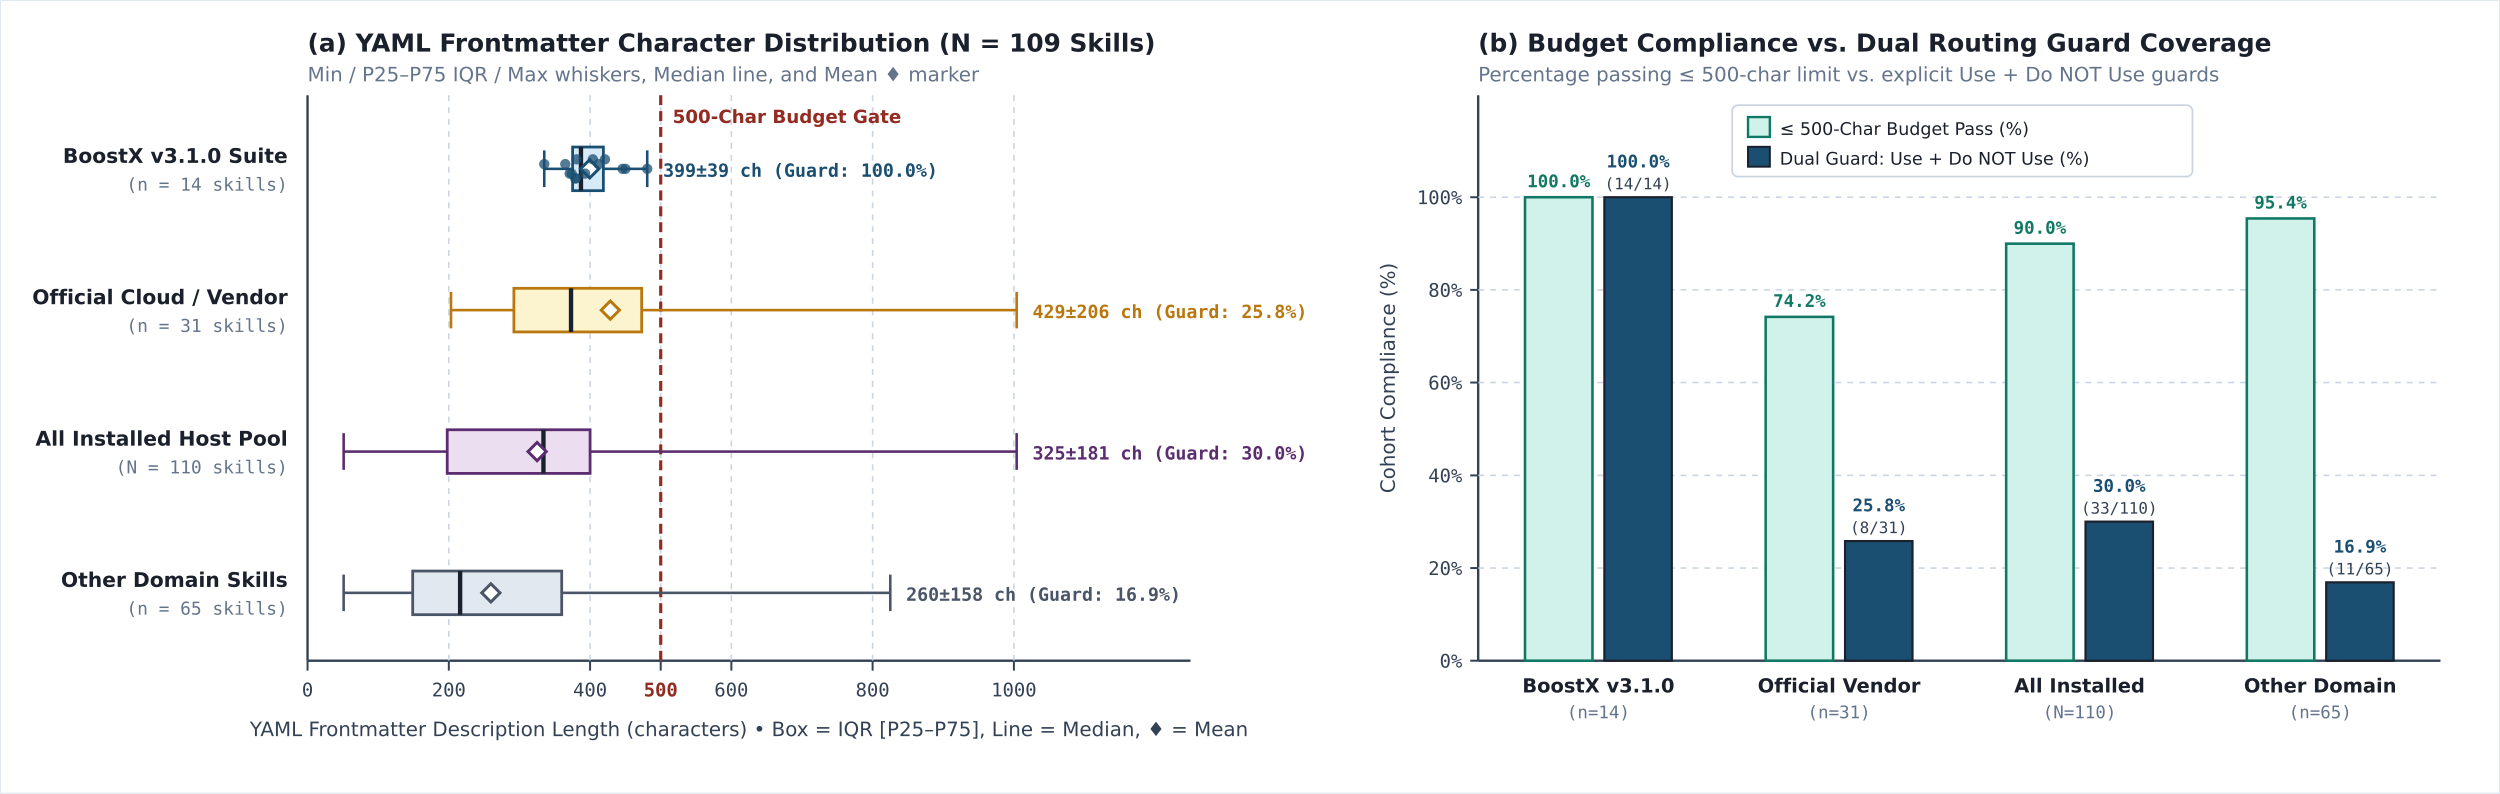
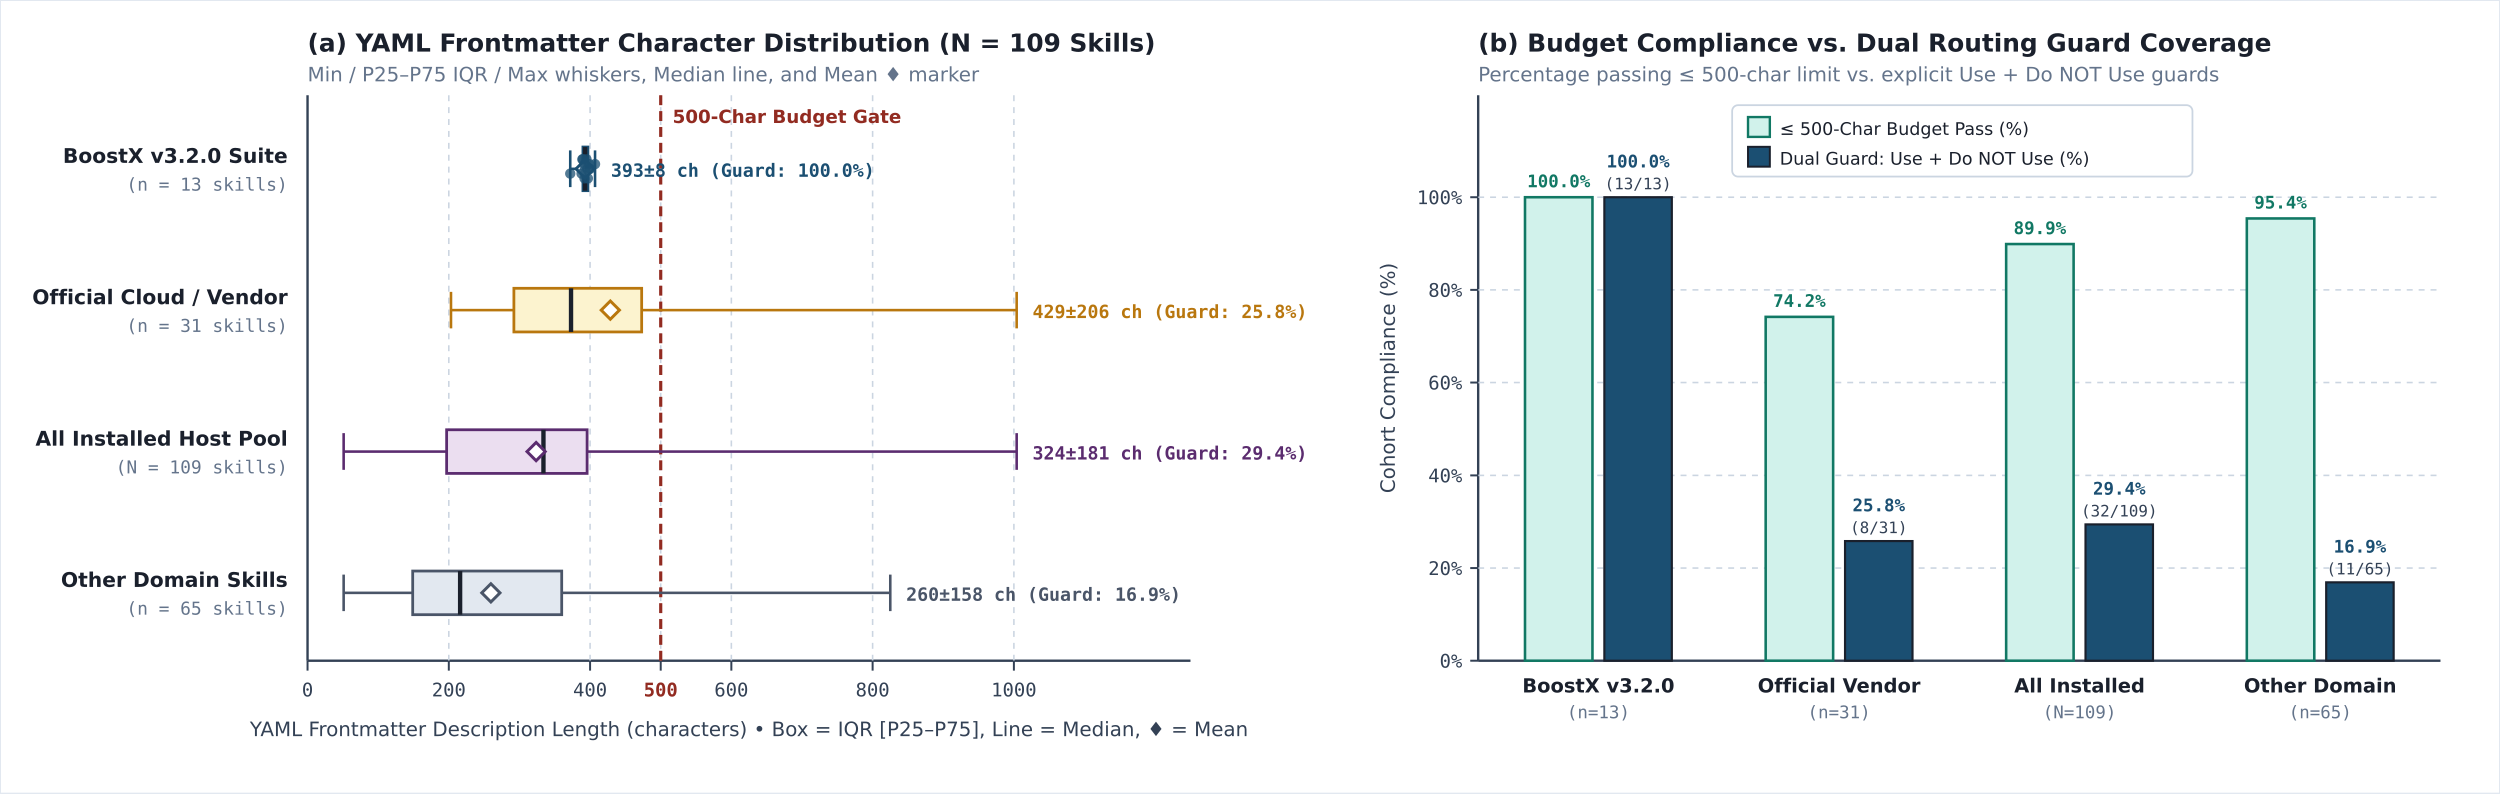
<svg xmlns="http://www.w3.org/2000/svg" viewBox="0 0 1260 400" width="100%" height="100%">
  <rect x="0" y="0" width="1260" height="400" fill="#FFFFFF" stroke="#E2E8F0" stroke-width="1" />
  <text x="155.0" y="26.0" font-family="'DejaVu Sans', 'Arial', 'Helvetica', sans-serif" font-size="12.5" font-weight="bold" fill="#1A202C" text-anchor="start">(a) YAML Frontmatter Character Distribution (N = 109 Skills)</text>
  <text x="155.0" y="41.0" font-family="'DejaVu Sans', 'Arial', 'Helvetica', sans-serif" font-size="10.0" font-weight="normal" fill="#64748B" text-anchor="start">Min / P25–P75 IQR / Max whiskers, Median line, and Mean ♦ marker</text>
  <line x1="155.0" y1="333.0" x2="600.0" y2="333.0" stroke="#334155" stroke-width="1.2" />
  <line x1="155.0" y1="48.0" x2="155.0" y2="333.0" stroke="#334155" stroke-width="1.2" />
  <line x1="155.0" y1="333.0" x2="155.0" y2="338.0" stroke="#334155" stroke-width="1.0" />
  <text x="155.0" y="351.0" font-family="'DejaVu Sans Mono', 'Consolas', monospace" font-size="9.5" font-weight="normal" fill="#334155" text-anchor="middle">0</text>
  <line x1="226.2" y1="48.0" x2="226.2" y2="333.0" stroke="#CBD5E1" stroke-width="0.8" stroke-dasharray="3 3" />
  <line x1="226.2" y1="333.0" x2="226.2" y2="338.0" stroke="#334155" stroke-width="1.0" />
  <text x="226.2" y="351.0" font-family="'DejaVu Sans Mono', 'Consolas', monospace" font-size="9.5" font-weight="normal" fill="#334155" text-anchor="middle">200</text>
  <line x1="297.4" y1="48.0" x2="297.4" y2="333.0" stroke="#CBD5E1" stroke-width="0.8" stroke-dasharray="3 3" />
  <line x1="297.4" y1="333.0" x2="297.4" y2="338.0" stroke="#334155" stroke-width="1.0" />
  <text x="297.4" y="351.0" font-family="'DejaVu Sans Mono', 'Consolas', monospace" font-size="9.5" font-weight="normal" fill="#334155" text-anchor="middle">400</text>
  <line x1="333.0" y1="48.0" x2="333.0" y2="333.0" stroke="#CBD5E1" stroke-width="0.8" stroke-dasharray="3 3" />
  <line x1="333.0" y1="333.0" x2="333.0" y2="338.0" stroke="#334155" stroke-width="1.0" />
  <text x="333.0" y="351.0" font-family="'DejaVu Sans Mono', 'Consolas', monospace" font-size="9.5" font-weight="bold" fill="#922B21" text-anchor="middle">500</text>
  <line x1="368.6" y1="48.0" x2="368.6" y2="333.0" stroke="#CBD5E1" stroke-width="0.8" stroke-dasharray="3 3" />
  <line x1="368.6" y1="333.0" x2="368.6" y2="338.0" stroke="#334155" stroke-width="1.0" />
  <text x="368.6" y="351.0" font-family="'DejaVu Sans Mono', 'Consolas', monospace" font-size="9.5" font-weight="normal" fill="#334155" text-anchor="middle">600</text>
  <line x1="439.8" y1="48.0" x2="439.8" y2="333.0" stroke="#CBD5E1" stroke-width="0.8" stroke-dasharray="3 3" />
  <line x1="439.8" y1="333.0" x2="439.8" y2="338.0" stroke="#334155" stroke-width="1.0" />
  <text x="439.8" y="351.0" font-family="'DejaVu Sans Mono', 'Consolas', monospace" font-size="9.5" font-weight="normal" fill="#334155" text-anchor="middle">800</text>
  <line x1="511.0" y1="48.0" x2="511.0" y2="333.0" stroke="#CBD5E1" stroke-width="0.8" stroke-dasharray="3 3" />
  <line x1="511.0" y1="333.0" x2="511.0" y2="338.0" stroke="#334155" stroke-width="1.0" />
  <text x="511.0" y="351.0" font-family="'DejaVu Sans Mono', 'Consolas', monospace" font-size="9.5" font-weight="normal" fill="#334155" text-anchor="middle">1000</text>
  <text x="377.5" y="371.0" font-family="'DejaVu Sans', 'Arial', 'Helvetica', sans-serif" font-size="10.0" font-weight="normal" fill="#334155" text-anchor="middle">YAML Frontmatter Description Length (characters) • Box = IQR [P25–P75], Line = Median, ♦ = Mean</text>
  <line x1="333.0" y1="48.0" x2="333.0" y2="333.0" stroke="#922B21" stroke-width="1.6" stroke-dasharray="5 3" />
  <text x="339.0" y="62.0" font-family="'DejaVu Sans', 'Arial', 'Helvetica', sans-serif" font-size="9.2" font-weight="bold" fill="#922B21" text-anchor="start">500-Char Budget Gate</text>
-   <text x="145.0" y="82.1" font-family="'DejaVu Sans', 'Arial', 'Helvetica', sans-serif" font-size="10.2" font-weight="bold" fill="#1A202C" text-anchor="end">BoostX v3.1.0 Suite</text>
-   <text x="145.0" y="96.1" font-family="'DejaVu Sans Mono', 'Consolas', monospace" font-size="9.0" font-weight="normal" fill="#64748B" text-anchor="end">(n = 14 skills)</text>
-   <line x1="274.3" y1="85.1" x2="288.6" y2="85.1" stroke="#1B4F72" stroke-width="1.3" />
-   <line x1="304.1" y1="85.1" x2="326.2" y2="85.1" stroke="#1B4F72" stroke-width="1.3" />
-   <line x1="274.3" y1="75.8" x2="274.3" y2="94.3" stroke="#1B4F72" stroke-width="1.3" />
-   <line x1="326.2" y1="75.8" x2="326.2" y2="94.3" stroke="#1B4F72" stroke-width="1.3" />
-   <rect x="288.6" y="74.1" width="15.5" height="22.0" fill="#D6EAF8" stroke="#1B4F72" stroke-width="1.4" />
-   <line x1="292.8" y1="74.1" x2="292.8" y2="96.1" stroke="#1A202C" stroke-width="2.2" />
-   <polygon points="297.2,80.5 301.8,85.1 297.2,89.7 292.6,85.1" fill="#FFFFFF" stroke="#1B4F72" stroke-width="1.5" />
-   <circle cx="290.6" cy="80.3" r="2.6" fill="#1B4F72" stroke="none" stroke-width="1.0" opacity="0.75" />
-   <circle cx="301.7" cy="82.7" r="2.6" fill="#1B4F72" stroke="none" stroke-width="1.0" opacity="0.75" />
-   <circle cx="326.2" cy="85.1" r="2.6" fill="#1B4F72" stroke="none" stroke-width="1.0" opacity="0.75" />
-   <circle cx="294.9" cy="87.5" r="2.6" fill="#1B4F72" stroke="none" stroke-width="1.0" opacity="0.75" />
-   <circle cx="289.9" cy="89.9" r="2.6" fill="#1B4F72" stroke="none" stroke-width="1.0" opacity="0.75" />
-   <circle cx="304.9" cy="80.3" r="2.6" fill="#1B4F72" stroke="none" stroke-width="1.0" opacity="0.75" />
-   <circle cx="284.9" cy="82.7" r="2.6" fill="#1B4F72" stroke="none" stroke-width="1.0" opacity="0.75" />
-   <circle cx="313.8" cy="85.1" r="2.6" fill="#1B4F72" stroke="none" stroke-width="1.0" opacity="0.75" />
-   <circle cx="287.1" cy="87.5" r="2.6" fill="#1B4F72" stroke="none" stroke-width="1.0" opacity="0.75" />
-   <circle cx="290.3" cy="89.9" r="2.6" fill="#1B4F72" stroke="none" stroke-width="1.0" opacity="0.75" />
-   <circle cx="298.8" cy="80.3" r="2.6" fill="#1B4F72" stroke="none" stroke-width="1.0" opacity="0.75" />
-   <circle cx="274.3" cy="82.7" r="2.6" fill="#1B4F72" stroke="none" stroke-width="1.0" opacity="0.75" />
-   <circle cx="315.2" cy="85.1" r="2.6" fill="#1B4F72" stroke="none" stroke-width="1.0" opacity="0.75" />
-   <circle cx="288.1" cy="87.5" r="2.6" fill="#1B4F72" stroke="none" stroke-width="1.0" opacity="0.75" />
-   <text x="334.2" y="89.1" font-family="'DejaVu Sans Mono', 'Consolas', monospace" font-size="9.2" font-weight="bold" fill="#1B4F72" text-anchor="start">399±39 ch (Guard: 100.0%)</text>
+   <text x="145.0" y="82.1" font-family="'DejaVu Sans', 'Arial', 'Helvetica', sans-serif" font-size="10.2" font-weight="bold" fill="#1A202C" text-anchor="end">BoostX v3.2.0 Suite</text>
+   <text x="145.0" y="96.1" font-family="'DejaVu Sans Mono', 'Consolas', monospace" font-size="9.0" font-weight="normal" fill="#64748B" text-anchor="end">(n = 13 skills)</text>
+   <line x1="287.4" y1="85.1" x2="293.8" y2="85.1" stroke="#1B4F72" stroke-width="1.3" />
+   <line x1="296.3" y1="85.1" x2="299.9" y2="85.1" stroke="#1B4F72" stroke-width="1.3" />
+   <line x1="287.4" y1="75.8" x2="287.4" y2="94.3" stroke="#1B4F72" stroke-width="1.3" />
+   <line x1="299.9" y1="75.8" x2="299.9" y2="94.3" stroke="#1B4F72" stroke-width="1.3" />
+   <rect x="293.8" y="74.1" width="2.5" height="22.0" fill="#D6EAF8" stroke="#1B4F72" stroke-width="1.4" />
+   <line x1="294.9" y1="74.1" x2="294.9" y2="96.1" stroke="#1A202C" stroke-width="2.2" />
+   <polygon points="294.9,80.5 299.5,85.1 294.9,89.7 290.3,85.1" fill="#FFFFFF" stroke="#1B4F72" stroke-width="1.5" />
+   <circle cx="293.8" cy="80.3" r="2.6" fill="#1B4F72" stroke="none" stroke-width="1.0" opacity="0.75" />
+   <circle cx="297.0" cy="82.7" r="2.6" fill="#1B4F72" stroke="none" stroke-width="1.0" opacity="0.75" />
+   <circle cx="297.4" cy="85.1" r="2.6" fill="#1B4F72" stroke="none" stroke-width="1.0" opacity="0.75" />
+   <circle cx="287.4" cy="87.5" r="2.6" fill="#1B4F72" stroke="none" stroke-width="1.0" opacity="0.75" />
+   <circle cx="294.6" cy="89.9" r="2.6" fill="#1B4F72" stroke="none" stroke-width="1.0" opacity="0.75" />
+   <circle cx="293.5" cy="80.3" r="2.6" fill="#1B4F72" stroke="none" stroke-width="1.0" opacity="0.75" />
+   <circle cx="294.6" cy="82.7" r="2.6" fill="#1B4F72" stroke="none" stroke-width="1.0" opacity="0.75" />
+   <circle cx="296.0" cy="85.1" r="2.6" fill="#1B4F72" stroke="none" stroke-width="1.0" opacity="0.75" />
+   <circle cx="293.1" cy="87.5" r="2.6" fill="#1B4F72" stroke="none" stroke-width="1.0" opacity="0.75" />
+   <circle cx="296.3" cy="89.9" r="2.6" fill="#1B4F72" stroke="none" stroke-width="1.0" opacity="0.75" />
+   <circle cx="295.6" cy="80.3" r="2.6" fill="#1B4F72" stroke="none" stroke-width="1.0" opacity="0.75" />
+   <circle cx="299.9" cy="82.7" r="2.6" fill="#1B4F72" stroke="none" stroke-width="1.0" opacity="0.75" />
+   <circle cx="294.9" cy="85.1" r="2.6" fill="#1B4F72" stroke="none" stroke-width="1.0" opacity="0.75" />
+   <text x="307.9" y="89.1" font-family="'DejaVu Sans Mono', 'Consolas', monospace" font-size="9.2" font-weight="bold" fill="#1B4F72" text-anchor="start">393±8 ch (Guard: 100.0%)</text>
  <text x="145.0" y="153.3" font-family="'DejaVu Sans', 'Arial', 'Helvetica', sans-serif" font-size="10.2" font-weight="bold" fill="#1A202C" text-anchor="end">Official Cloud / Vendor</text>
  <text x="145.0" y="167.3" font-family="'DejaVu Sans Mono', 'Consolas', monospace" font-size="9.0" font-weight="normal" fill="#64748B" text-anchor="end">(n = 31 skills)</text>
  <line x1="227.3" y1="156.3" x2="259.0" y2="156.3" stroke="#B9770E" stroke-width="1.3" />
  <line x1="323.4" y1="156.3" x2="512.4" y2="156.3" stroke="#B9770E" stroke-width="1.3" />
  <line x1="227.3" y1="147.1" x2="227.3" y2="165.5" stroke="#B9770E" stroke-width="1.3" />
  <line x1="512.4" y1="147.1" x2="512.4" y2="165.5" stroke="#B9770E" stroke-width="1.3" />
  <rect x="259.0" y="145.3" width="64.4" height="22.0" fill="#FCF3CF" stroke="#B9770E" stroke-width="1.4" />
  <line x1="287.8" y1="145.3" x2="287.8" y2="167.3" stroke="#1A202C" stroke-width="2.2" />
  <polygon points="307.6,151.7 312.2,156.3 307.6,160.9 303.0,156.3" fill="#FFFFFF" stroke="#B9770E" stroke-width="1.5" />
  <text x="520.4" y="160.3" font-family="'DejaVu Sans Mono', 'Consolas', monospace" font-size="9.2" font-weight="bold" fill="#B9770E" text-anchor="start">429±206 ch (Guard: 25.8%)</text>
  <text x="145.0" y="224.6" font-family="'DejaVu Sans', 'Arial', 'Helvetica', sans-serif" font-size="10.2" font-weight="bold" fill="#1A202C" text-anchor="end">All Installed Host Pool</text>
-   <text x="145.0" y="238.6" font-family="'DejaVu Sans Mono', 'Consolas', monospace" font-size="9.0" font-weight="normal" fill="#64748B" text-anchor="end">(N = 110 skills)</text>
-   <line x1="173.2" y1="227.6" x2="225.4" y2="227.6" stroke="#5B2C6F" stroke-width="1.3" />
-   <line x1="297.4" y1="227.6" x2="512.4" y2="227.6" stroke="#5B2C6F" stroke-width="1.3" />
+   <text x="145.0" y="238.6" font-family="'DejaVu Sans Mono', 'Consolas', monospace" font-size="9.0" font-weight="normal" fill="#64748B" text-anchor="end">(N = 109 skills)</text>
+   <line x1="173.2" y1="227.6" x2="225.1" y2="227.6" stroke="#5B2C6F" stroke-width="1.3" />
+   <line x1="296.0" y1="227.6" x2="512.4" y2="227.6" stroke="#5B2C6F" stroke-width="1.3" />
  <line x1="173.2" y1="218.3" x2="173.2" y2="236.8" stroke="#5B2C6F" stroke-width="1.3" />
  <line x1="512.4" y1="218.3" x2="512.4" y2="236.8" stroke="#5B2C6F" stroke-width="1.3" />
-   <rect x="225.4" y="216.6" width="72.0" height="22.0" fill="#EBDEF0" stroke="#5B2C6F" stroke-width="1.4" />
+   <rect x="225.1" y="216.6" width="70.8" height="22.0" fill="#EBDEF0" stroke="#5B2C6F" stroke-width="1.4" />
  <line x1="273.9" y1="216.6" x2="273.9" y2="238.6" stroke="#1A202C" stroke-width="2.2" />
-   <polygon points="270.7,223.0 275.3,227.6 270.7,232.2 266.1,227.6" fill="#FFFFFF" stroke="#5B2C6F" stroke-width="1.5" />
-   <text x="520.4" y="231.6" font-family="'DejaVu Sans Mono', 'Consolas', monospace" font-size="9.2" font-weight="bold" fill="#5B2C6F" text-anchor="start">325±181 ch (Guard: 30.0%)</text>
+   <polygon points="270.2,223.0 274.8,227.6 270.2,232.2 265.6,227.6" fill="#FFFFFF" stroke="#5B2C6F" stroke-width="1.5" />
+   <text x="520.4" y="231.6" font-family="'DejaVu Sans Mono', 'Consolas', monospace" font-size="9.2" font-weight="bold" fill="#5B2C6F" text-anchor="start">324±181 ch (Guard: 29.4%)</text>
  <text x="145.0" y="295.8" font-family="'DejaVu Sans', 'Arial', 'Helvetica', sans-serif" font-size="10.2" font-weight="bold" fill="#1A202C" text-anchor="end">Other Domain Skills</text>
  <text x="145.0" y="309.8" font-family="'DejaVu Sans Mono', 'Consolas', monospace" font-size="9.0" font-weight="normal" fill="#64748B" text-anchor="end">(n = 65 skills)</text>
  <line x1="173.2" y1="298.8" x2="208.0" y2="298.8" stroke="#4A5568" stroke-width="1.3" />
  <line x1="283.2" y1="298.8" x2="448.7" y2="298.8" stroke="#4A5568" stroke-width="1.3" />
  <line x1="173.2" y1="289.6" x2="173.2" y2="308.0" stroke="#4A5568" stroke-width="1.3" />
  <line x1="448.7" y1="289.6" x2="448.7" y2="308.0" stroke="#4A5568" stroke-width="1.3" />
  <rect x="208.0" y="287.8" width="75.1" height="22.0" fill="#E2E8F0" stroke="#4A5568" stroke-width="1.4" />
  <line x1="231.9" y1="287.8" x2="231.9" y2="309.8" stroke="#1A202C" stroke-width="2.2" />
  <polygon points="247.4,294.2 252.0,298.8 247.4,303.4 242.8,298.8" fill="#FFFFFF" stroke="#4A5568" stroke-width="1.5" />
  <text x="456.7" y="302.8" font-family="'DejaVu Sans Mono', 'Consolas', monospace" font-size="9.2" font-weight="bold" fill="#4A5568" text-anchor="start">260±158 ch (Guard: 16.9%)</text>
  <text x="745.0" y="26.0" font-family="'DejaVu Sans', 'Arial', 'Helvetica', sans-serif" font-size="12.5" font-weight="bold" fill="#1A202C" text-anchor="start">(b) Budget Compliance vs. Dual Routing Guard Coverage</text>
  <text x="745.0" y="41.0" font-family="'DejaVu Sans', 'Arial', 'Helvetica', sans-serif" font-size="10.0" font-weight="normal" fill="#64748B" text-anchor="start">Percentage passing ≤ 500-char limit vs. explicit Use + Do NOT Use guards</text>
  <line x1="745.0" y1="333.0" x2="1230.0" y2="333.0" stroke="#334155" stroke-width="1.2" />
  <line x1="745.0" y1="48.0" x2="745.0" y2="333.0" stroke="#334155" stroke-width="1.2" />
  <line x1="741.0" y1="333.0" x2="745.0" y2="333.0" stroke="#334155" stroke-width="1.0" />
  <text x="737.0" y="336.5" font-family="'DejaVu Sans Mono', 'Consolas', monospace" font-size="9.5" font-weight="normal" fill="#334155" text-anchor="end">0%</text>
  <line x1="745.0" y1="286.3" x2="1230.0" y2="286.3" stroke="#CBD5E1" stroke-width="0.8" stroke-dasharray="3 3" />
  <line x1="741.0" y1="286.3" x2="745.0" y2="286.3" stroke="#334155" stroke-width="1.0" />
  <text x="737.0" y="289.8" font-family="'DejaVu Sans Mono', 'Consolas', monospace" font-size="9.5" font-weight="normal" fill="#334155" text-anchor="end">20%</text>
  <line x1="745.0" y1="239.6" x2="1230.0" y2="239.6" stroke="#CBD5E1" stroke-width="0.8" stroke-dasharray="3 3" />
  <line x1="741.0" y1="239.6" x2="745.0" y2="239.6" stroke="#334155" stroke-width="1.0" />
  <text x="737.0" y="243.1" font-family="'DejaVu Sans Mono', 'Consolas', monospace" font-size="9.5" font-weight="normal" fill="#334155" text-anchor="end">40%</text>
  <line x1="745.0" y1="192.8" x2="1230.0" y2="192.8" stroke="#CBD5E1" stroke-width="0.8" stroke-dasharray="3 3" />
  <line x1="741.0" y1="192.8" x2="745.0" y2="192.8" stroke="#334155" stroke-width="1.0" />
  <text x="737.0" y="196.3" font-family="'DejaVu Sans Mono', 'Consolas', monospace" font-size="9.5" font-weight="normal" fill="#334155" text-anchor="end">60%</text>
  <line x1="745.0" y1="146.1" x2="1230.0" y2="146.1" stroke="#CBD5E1" stroke-width="0.8" stroke-dasharray="3 3" />
  <line x1="741.0" y1="146.1" x2="745.0" y2="146.1" stroke="#334155" stroke-width="1.0" />
  <text x="737.0" y="149.6" font-family="'DejaVu Sans Mono', 'Consolas', monospace" font-size="9.5" font-weight="normal" fill="#334155" text-anchor="end">80%</text>
  <line x1="745.0" y1="99.4" x2="1230.0" y2="99.4" stroke="#CBD5E1" stroke-width="0.8" stroke-dasharray="3 3" />
  <line x1="741.0" y1="99.4" x2="745.0" y2="99.4" stroke="#334155" stroke-width="1.0" />
  <text x="737.0" y="102.9" font-family="'DejaVu Sans Mono', 'Consolas', monospace" font-size="9.5" font-weight="normal" fill="#334155" text-anchor="end">100%</text>
  <text x="703.0" y="190.5" font-family="'DejaVu Sans', 'Arial', 'Helvetica', sans-serif" font-size="10.0" font-weight="normal" fill="#334155" text-anchor="middle" transform="rotate(-90.0 703.0 190.5)">Cohort Compliance (%)</text>
  <rect x="768.6" y="99.4" width="34.0" height="233.6" fill="#D1F2EB" stroke="#117864" stroke-width="1.3" />
  <text x="785.6" y="94.4" font-family="'DejaVu Sans Mono', 'Consolas', monospace" font-size="8.8" font-weight="bold" fill="#117864" text-anchor="middle">100.0%</text>
  <rect x="808.6" y="99.4" width="34.0" height="233.6" fill="#1B4F72" stroke="#1A202C" stroke-width="1.1" />
  <text x="825.6" y="84.4" font-family="'DejaVu Sans Mono', 'Consolas', monospace" font-size="8.8" font-weight="bold" fill="#1B4F72" text-anchor="middle">100.0%</text>
-   <text x="825.6" y="95.4" font-family="'DejaVu Sans Mono', 'Consolas', monospace" font-size="8.0" font-weight="normal" fill="#334155" text-anchor="middle">(14/14)</text>
-   <text x="805.6" y="349.0" font-family="'DejaVu Sans', 'Arial', 'Helvetica', sans-serif" font-size="9.8" font-weight="bold" fill="#1A202C" text-anchor="middle">BoostX v3.1.0</text>
-   <text x="805.6" y="362.0" font-family="'DejaVu Sans Mono', 'Consolas', monospace" font-size="8.8" font-weight="normal" fill="#64748B" text-anchor="middle">(n=14)</text>
+   <text x="825.6" y="95.4" font-family="'DejaVu Sans Mono', 'Consolas', monospace" font-size="8.0" font-weight="normal" fill="#334155" text-anchor="middle">(13/13)</text>
+   <text x="805.6" y="349.0" font-family="'DejaVu Sans', 'Arial', 'Helvetica', sans-serif" font-size="9.8" font-weight="bold" fill="#1A202C" text-anchor="middle">BoostX v3.2.0</text>
+   <text x="805.6" y="362.0" font-family="'DejaVu Sans Mono', 'Consolas', monospace" font-size="8.8" font-weight="normal" fill="#64748B" text-anchor="middle">(n=13)</text>
  <rect x="889.9" y="159.7" width="34.0" height="173.3" fill="#D1F2EB" stroke="#117864" stroke-width="1.3" />
  <text x="906.9" y="154.7" font-family="'DejaVu Sans Mono', 'Consolas', monospace" font-size="8.8" font-weight="bold" fill="#117864" text-anchor="middle">74.2%</text>
  <rect x="929.9" y="272.7" width="34.0" height="60.3" fill="#1B4F72" stroke="#1A202C" stroke-width="1.1" />
  <text x="946.9" y="257.7" font-family="'DejaVu Sans Mono', 'Consolas', monospace" font-size="8.8" font-weight="bold" fill="#1B4F72" text-anchor="middle">25.8%</text>
  <text x="946.9" y="268.7" font-family="'DejaVu Sans Mono', 'Consolas', monospace" font-size="8.0" font-weight="normal" fill="#334155" text-anchor="middle">(8/31)</text>
  <text x="926.9" y="349.0" font-family="'DejaVu Sans', 'Arial', 'Helvetica', sans-serif" font-size="9.8" font-weight="bold" fill="#1A202C" text-anchor="middle">Official Vendor</text>
  <text x="926.9" y="362.0" font-family="'DejaVu Sans Mono', 'Consolas', monospace" font-size="8.8" font-weight="normal" fill="#64748B" text-anchor="middle">(n=31)</text>
-   <rect x="1011.1" y="122.8" width="34.0" height="210.2" fill="#D1F2EB" stroke="#117864" stroke-width="1.3" />
-   <text x="1028.1" y="117.8" font-family="'DejaVu Sans Mono', 'Consolas', monospace" font-size="8.8" font-weight="bold" fill="#117864" text-anchor="middle">90.0%</text>
-   <rect x="1051.1" y="262.9" width="34.0" height="70.1" fill="#1B4F72" stroke="#1A202C" stroke-width="1.1" />
-   <text x="1068.1" y="247.9" font-family="'DejaVu Sans Mono', 'Consolas', monospace" font-size="8.8" font-weight="bold" fill="#1B4F72" text-anchor="middle">30.0%</text>
-   <text x="1068.1" y="258.9" font-family="'DejaVu Sans Mono', 'Consolas', monospace" font-size="8.0" font-weight="normal" fill="#334155" text-anchor="middle">(33/110)</text>
+   <rect x="1011.1" y="123.0" width="34.0" height="210.0" fill="#D1F2EB" stroke="#117864" stroke-width="1.3" />
+   <text x="1028.1" y="118.0" font-family="'DejaVu Sans Mono', 'Consolas', monospace" font-size="8.8" font-weight="bold" fill="#117864" text-anchor="middle">89.9%</text>
+   <rect x="1051.1" y="264.3" width="34.0" height="68.7" fill="#1B4F72" stroke="#1A202C" stroke-width="1.1" />
+   <text x="1068.1" y="249.3" font-family="'DejaVu Sans Mono', 'Consolas', monospace" font-size="8.8" font-weight="bold" fill="#1B4F72" text-anchor="middle">29.4%</text>
+   <text x="1068.1" y="260.3" font-family="'DejaVu Sans Mono', 'Consolas', monospace" font-size="8.0" font-weight="normal" fill="#334155" text-anchor="middle">(32/109)</text>
  <text x="1048.1" y="349.0" font-family="'DejaVu Sans', 'Arial', 'Helvetica', sans-serif" font-size="9.8" font-weight="bold" fill="#1A202C" text-anchor="middle">All Installed</text>
-   <text x="1048.1" y="362.0" font-family="'DejaVu Sans Mono', 'Consolas', monospace" font-size="8.8" font-weight="normal" fill="#64748B" text-anchor="middle">(N=110)</text>
+   <text x="1048.1" y="362.0" font-family="'DejaVu Sans Mono', 'Consolas', monospace" font-size="8.8" font-weight="normal" fill="#64748B" text-anchor="middle">(N=109)</text>
  <rect x="1132.4" y="110.1" width="34.0" height="222.9" fill="#D1F2EB" stroke="#117864" stroke-width="1.3" />
  <text x="1149.4" y="105.1" font-family="'DejaVu Sans Mono', 'Consolas', monospace" font-size="8.8" font-weight="bold" fill="#117864" text-anchor="middle">95.4%</text>
  <rect x="1172.4" y="293.5" width="34.0" height="39.5" fill="#1B4F72" stroke="#1A202C" stroke-width="1.1" />
  <text x="1189.4" y="278.5" font-family="'DejaVu Sans Mono', 'Consolas', monospace" font-size="8.8" font-weight="bold" fill="#1B4F72" text-anchor="middle">16.9%</text>
  <text x="1189.4" y="289.5" font-family="'DejaVu Sans Mono', 'Consolas', monospace" font-size="8.0" font-weight="normal" fill="#334155" text-anchor="middle">(11/65)</text>
  <text x="1169.4" y="349.0" font-family="'DejaVu Sans', 'Arial', 'Helvetica', sans-serif" font-size="9.8" font-weight="bold" fill="#1A202C" text-anchor="middle">Other Domain</text>
  <text x="1169.4" y="362.0" font-family="'DejaVu Sans Mono', 'Consolas', monospace" font-size="8.8" font-weight="normal" fill="#64748B" text-anchor="middle">(n=65)</text>
  <rect x="873.0" y="53.0" width="232.0" height="36.0" fill="#FFFFFF" stroke="#CBD5E1" stroke-width="0.9" rx="3.0" />
  <rect x="881.0" y="59.0" width="11.0" height="10.0" fill="#D1F2EB" stroke="#117864" stroke-width="1.2" />
  <text x="897.0" y="68.0" font-family="'DejaVu Sans', 'Arial', 'Helvetica', sans-serif" font-size="8.8" font-weight="normal" fill="#1A202C" text-anchor="start">≤ 500-Char Budget Pass (%)</text>
  <rect x="881.0" y="74.0" width="11.0" height="10.0" fill="#1B4F72" stroke="#1A202C" stroke-width="1.0" />
  <text x="897.0" y="83.0" font-family="'DejaVu Sans', 'Arial', 'Helvetica', sans-serif" font-size="8.8" font-weight="normal" fill="#1A202C" text-anchor="start">Dual Guard: Use + Do NOT Use (%)</text>
</svg>
